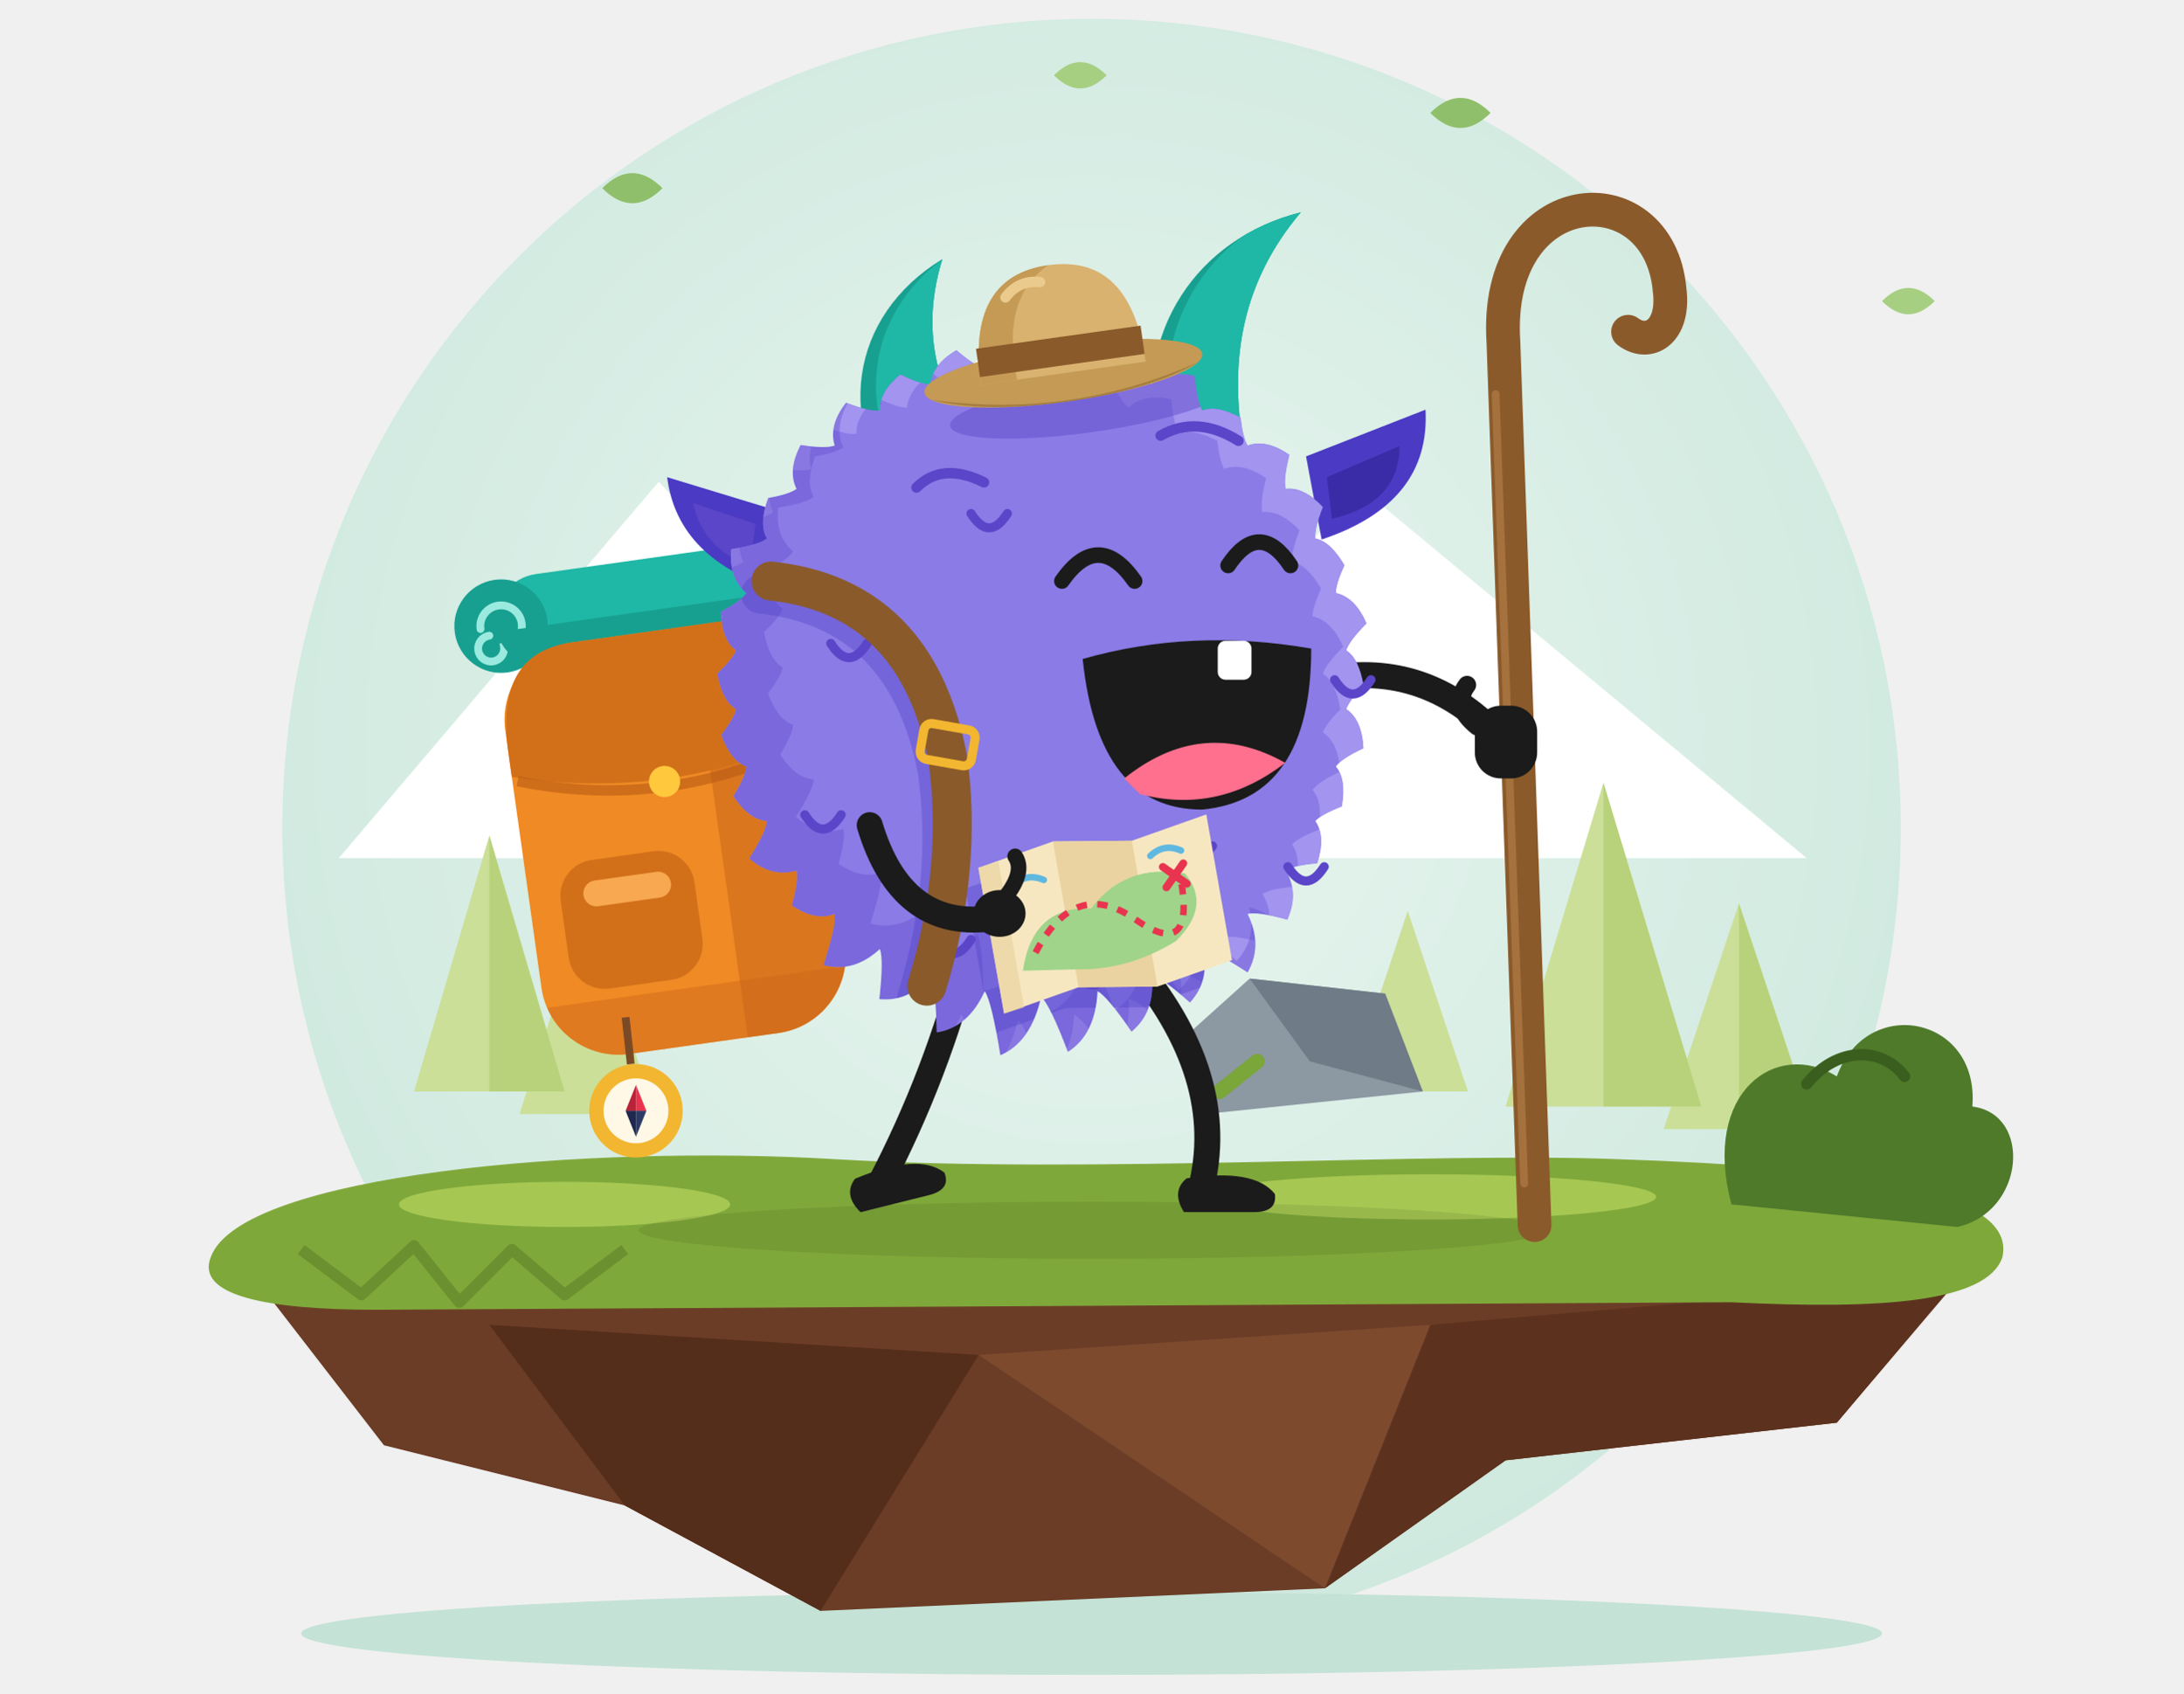
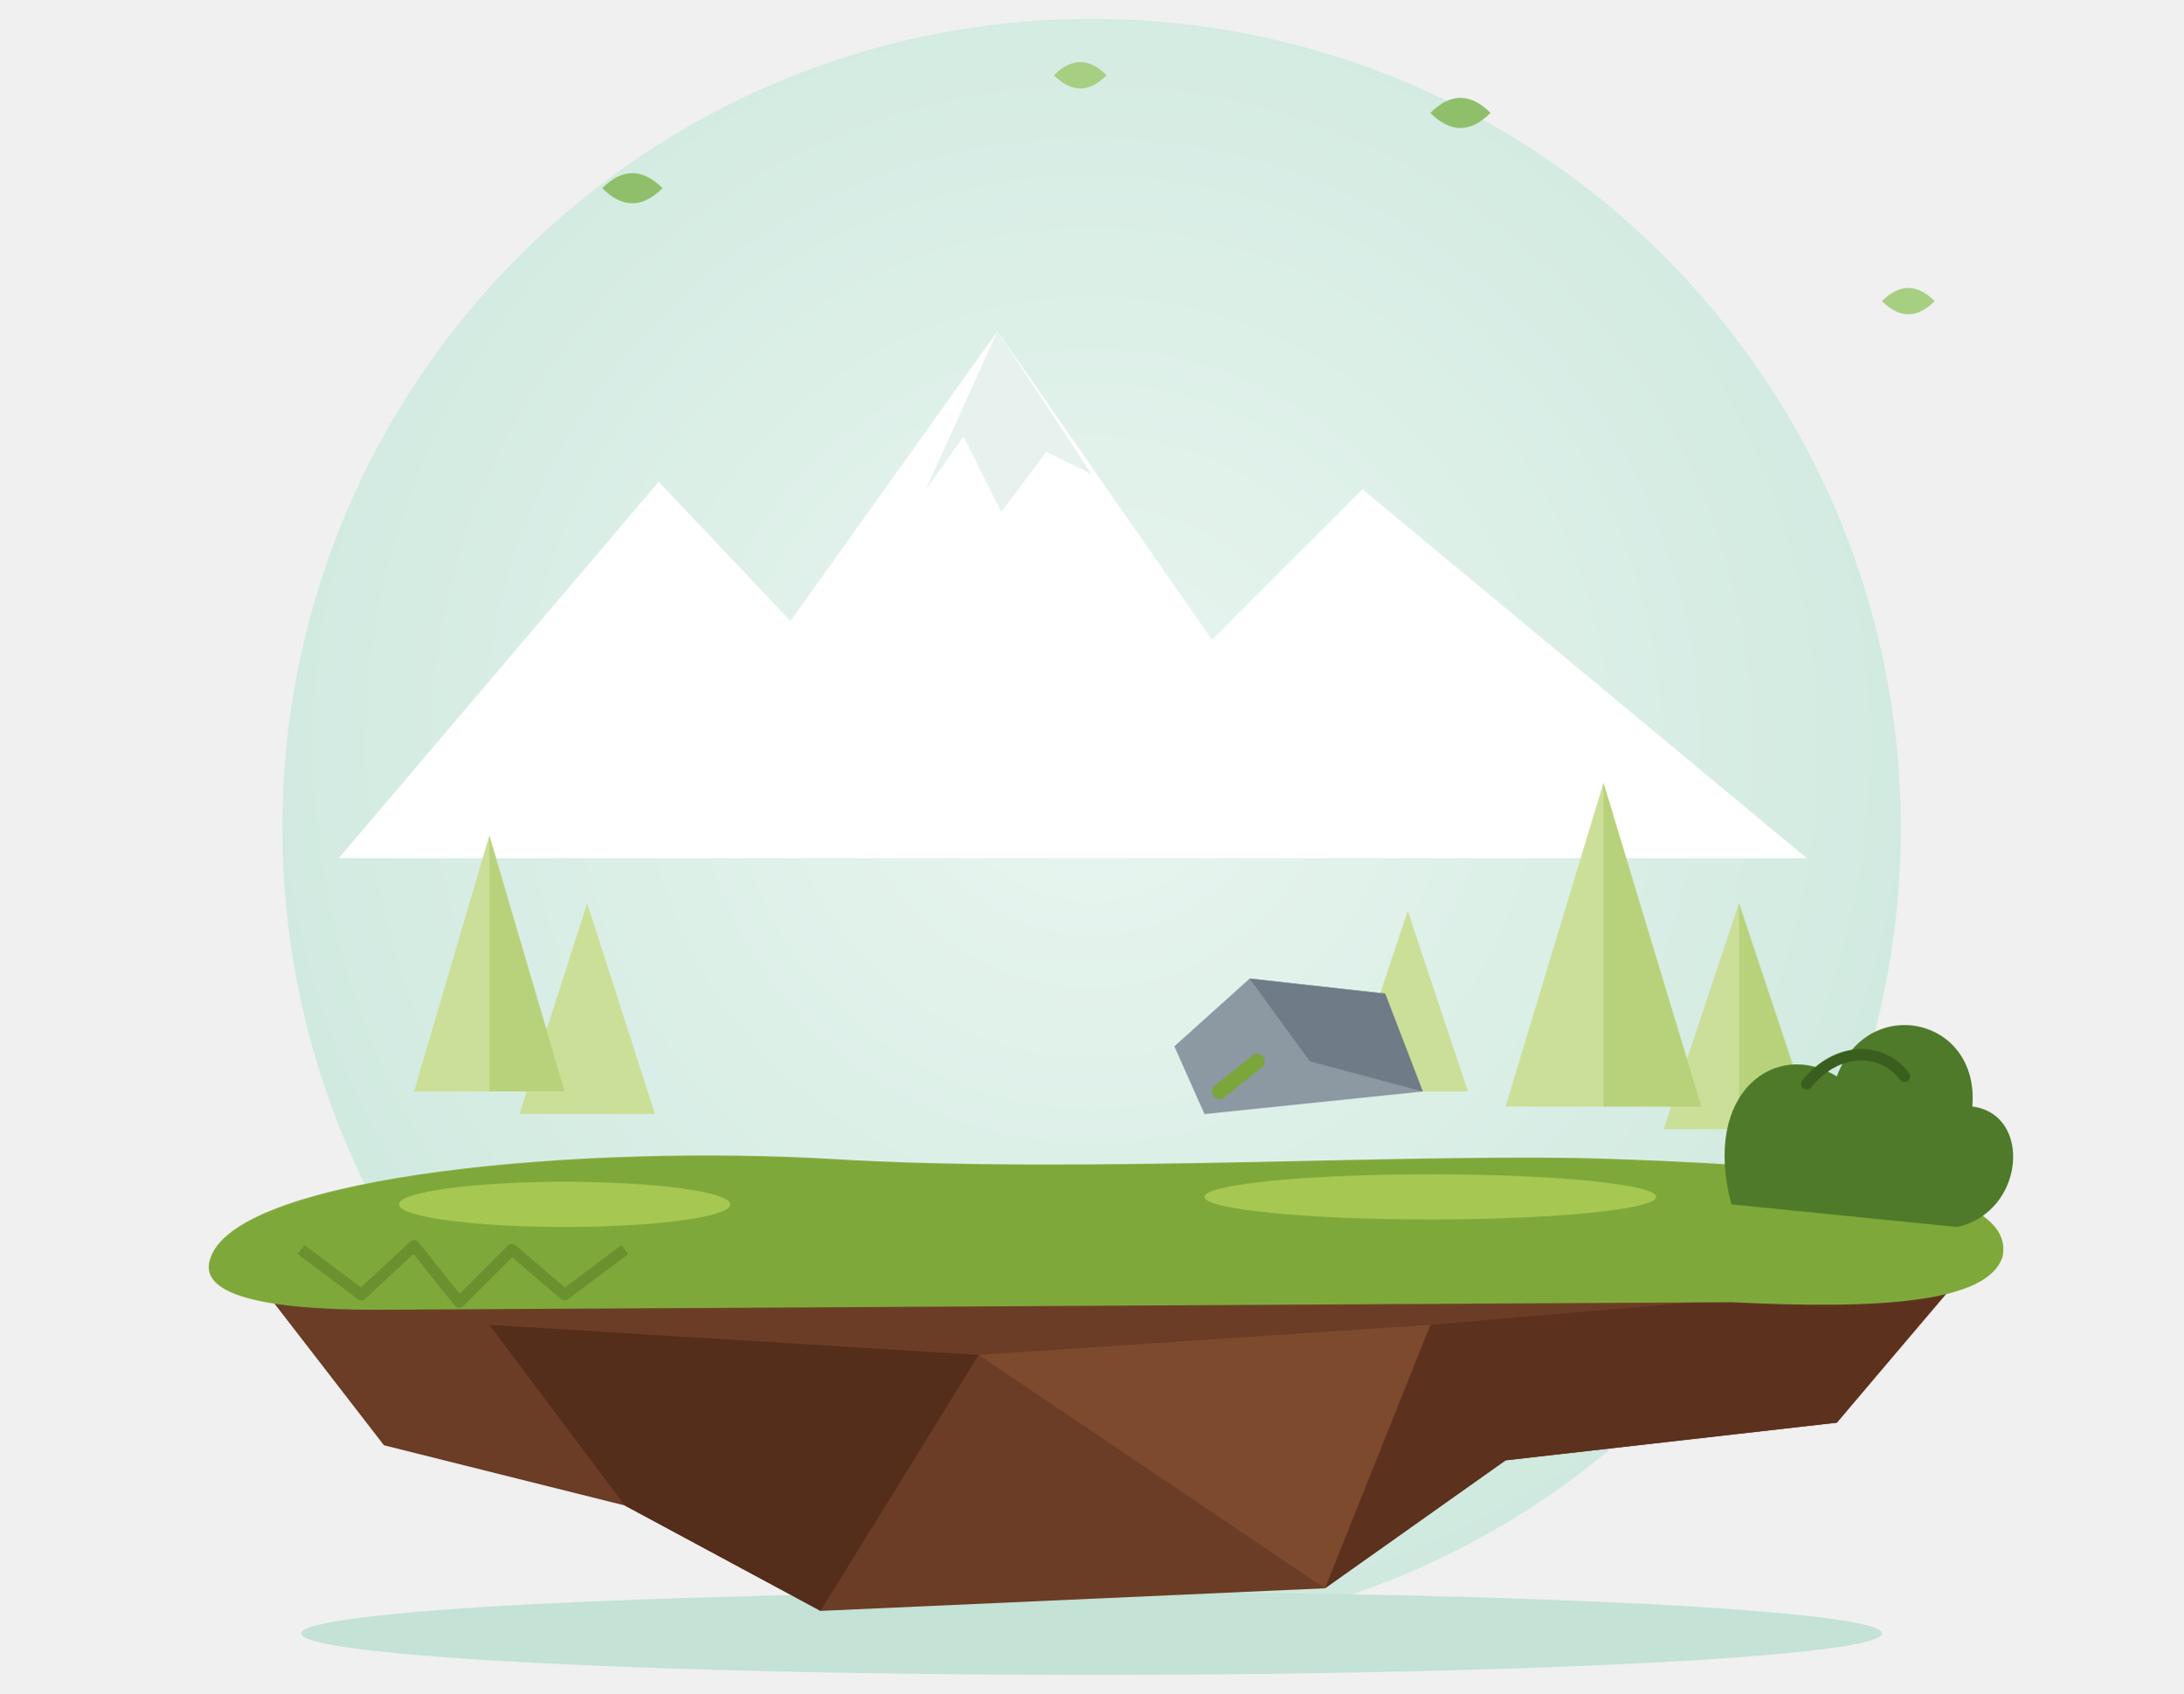
- <svg xmlns="http://www.w3.org/2000/svg" viewBox="40 40 580 450" role="img" aria-label="Лилаво чудовище откривател с раница, шапка и тояга на тревист остров">
+ <svg xmlns="http://www.w3.org/2000/svg" viewBox="40 40 580 450" role="img" aria-label="Тревист остров с планини и елхи">
  <style>
-   .ex-island{animation:exFloat 4.5s ease-in-out infinite}
  .ex-kid{transform-box:fill-box;transform-origin:50% 100%;animation:exPop .7s cubic-bezier(.3,1.6,.5,1) both}
-   .mo-bob{transform-box:fill-box;transform-origin:50% 100%;animation:moBob 1.6s ease-in-out 1.1s infinite}
-   @keyframes moBob{0%,100%{transform:none}50%{transform:translateY(-6px) rotate(-1.5deg)}}
  .ex-k1{animation-delay:.35s}.ex-k2{animation-delay:.55s}.ex-k3{animation-delay:.75s}
  .ex-wave{transform-box:view-box;transform-origin:286px 224px;animation:exWave 1.1s ease-in-out .9s infinite alternate}
  .ex-bino{transform-box:view-box;transform-origin:204px 232px;animation:exLook 3s ease-in-out 1.2s infinite}
  .ex-glint{animation:exGlint 2.4s ease-in-out 1.4s infinite}
  .ex-leaf{animation:exFall 7s linear infinite}
  .ex-l2{animation-delay:-2.3s;animation-duration:8s}.ex-l3{animation-delay:-4.6s;animation-duration:6.5s}.ex-l4{animation-delay:-1.2s;animation-duration:9s}
  .ex-bg{animation:exFade .8s ease-out both}
-   @keyframes exFloat{0%,100%{transform:translateY(0)}50%{transform:translateY(-8px)}}
  @keyframes exPop{from{transform:translateY(40px) scale(.6);opacity:0}to{transform:none;opacity:1}}
  @keyframes exWave{from{transform:rotate(-14deg)}to{transform:rotate(12deg)}}
  @keyframes exLook{0%,70%,100%{transform:rotate(0)}80%,90%{transform:rotate(-6deg)}}
  @keyframes exGlint{0%,60%,100%{opacity:0}75%{opacity:1}}
  @keyframes exFall{0%{transform:translate(0,-40px) rotate(0);opacity:0}10%{opacity:1}90%{opacity:1}100%{transform:translate(-90px,420px) rotate(320deg);opacity:0}}
  @keyframes exFade{from{opacity:0;transform:scale(.92)}to{opacity:1;transform:none}}
-   @media (prefers-reduced-motion:reduce){.mo-bob,.ex-island,.ex-kid,.ex-wave,.ex-bino,.ex-glint,.ex-leaf,.ex-bg{animation:none}}
+   @media (prefers-reduced-motion:reduce){.ex-kid,.ex-wave,.ex-bino,.ex-glint,.ex-leaf,.ex-bg{animation:none}}
</style>
  <defs>
    <radialGradient id="exSky" cx=".5" cy=".45" r=".55">
      <stop offset="0" stop-color="#e9f6f0" />
      <stop offset="1" stop-color="#cfe9df" />
    </radialGradient>
  </defs>
  <g class="ex-bg">
    <circle cx="330" cy="260" r="215" fill="url(#exSky)" />
    <path d="M130 268 L215 168 L250 205 L305 128 L362 210 L402 170 L520 268 Z" fill="#ffffff" />
    <path d="M305 128 L330 166 L318 160 L306 176 L296 156 L286 170 Z" fill="#e7f1ee" />
    <g fill="#cbdf98">
      <path d="M150 330 L170 262 L190 330 Z" />
      <path d="M178 336 L196 280 L214 336 Z" />
      <path d="M440 334 L466 248 L492 334 Z" />
      <path d="M482 340 L502 280 L522 340 Z" />
      <path d="M398 330 L414 282 L430 330 Z" />
    </g>
    <g fill="#b8d27c">
      <path d="M466 248 L492 334 L466 334 Z" />
      <path d="M170 262 L190 330 L170 330 Z" />
      <path d="M502 280 L522 340 L502 340 Z" />
    </g>
  </g>
  <g class="ex-island">
    <ellipse cx="330" cy="474" rx="210" ry="11" fill="#c4e2d6" />
    <path d="M108 380 L562 378 L528 418 L440 428 L392 462 L258 468 L206 440 L142 424 Z" fill="#6b3d26" />
    <path d="M206 440 L258 468 L300 400 L170 392 Z" fill="#552d1b" />
    <path d="M392 462 L440 428 L528 418 L560 380 L420 392 Z" fill="#5c321f" />
    <path d="M300 400 L392 462 L420 392 Z" fill="#7d4a2e" />
    <path d="M96 374 C104 352 196 344 262 348 C330 352 420 346 470 348 C530 350 576 356 572 374 C568 386 540 388 500 386 L140 388 C110 388 92 384 96 374 Z" fill="#7fa83a" />
    <path d="M120 372 L136 384 L150 371 L162 386 L176 372 L190 384 L206 372" fill="none" stroke="#6b9030" stroke-width="3" stroke-linejoin="round" />
    <ellipse cx="190" cy="360" rx="44" ry="6" fill="#a6c853" />
    <ellipse cx="420" cy="358" rx="60" ry="6" fill="#a6c853" />
    <path d="M500 360 C492 330 512 316 528 326 C536 304 566 310 564 334 C580 336 578 362 560 366 Z" fill="#4e7a2a" />
    <path d="M520 328 C528 318 540 318 546 326" fill="none" stroke="#3a5e1e" stroke-width="3" stroke-linecap="round" />
    <path d="M352 318 L372 300 L408 304 L418 330 L360 336 Z" fill="#8c98a2" />
    <path d="M372 300 L408 304 L418 330 L388 322 Z" fill="#6f7b86" />
    <path d="M364 330 L374 322" stroke="#7aa63a" stroke-width="4" stroke-linecap="round" />
-     <g class="ex-kid ex-k2">
-       <g class="mo-bob">
-         <svg x="151" y="55" width="345" height="345" viewBox="70 60 500 500" overflow="visible">
-           <ellipse cx="330" cy="512" rx="175" ry="11" fill="#000" opacity=".08" />
-           <path d="M282,405 Q270,452 248,494" stroke="#1B1B1B" stroke-width="10" stroke-linecap="round" fill="none" />
-           <path transform="translate(248,498) rotate(-14)" d="M-8,-8 Q18,-12 26,-2 Q27,5 18,5 L-9,5 Q-14,-3 -8,-8Z" fill="#1B1B1B" />
-           <path d="M342,405 Q382,450 372,494" stroke="#1B1B1B" stroke-width="10" stroke-linecap="round" fill="none" />
-           <path transform="translate(374,500) rotate(0)" d="M-8,-8 Q18,-12 26,-2 Q27,5 18,5 L-9,5 Q-14,-3 -8,-8Z" fill="#1B1B1B" />
-           <g transform="rotate(-8 175 360)">
-             <rect x="112" y="252" width="112" height="36" rx="18" fill="#1FB8A6" />
-             <circle cx="114" cy="270" r="18" fill="#17A090" />
-             <path d="M114,270 m-8,0 a8,8 0 1,1 8,8 a5,5 0 1,1 -5,-5" stroke="#9BEADF" stroke-width="3" fill="none" stroke-linecap="round" />
-             <clipPath id="mo-roll">
-               <rect x="112" y="252" width="112" height="36" rx="18" />
-             </clipPath>
-             <rect x="100" y="272" width="130" height="20" fill="#17A090" clip-path="url(#mo-roll)" />
-             <clipPath id="mo-pack">
-               <rect x="110" y="280" width="118" height="160" rx="30" />
-             </clipPath>
-             <rect x="110" y="280" width="118" height="160" rx="30" fill="#F08A24" />
-             <g clip-path="url(#mo-pack)">
-               <rect x="186" y="270" width="50" height="180" fill="#C9661A" opacity=".55" />
-               <rect x="100" y="418" width="140" height="30" fill="#C9661A" opacity=".45" />
-             </g>
-             <path d="M110,318 Q110,280 140,280 L198,280 Q228,280 228,318 L228,328 Q169,346 110,328Z" fill="#D2701A" />
-             <path d="M112,330 Q169,350 226,330" stroke="#B85A14" stroke-width="4" fill="none" opacity=".6" />
-             <circle cx="168" cy="338" r="6" fill="#FFC83D" />
-             <rect x="122" y="364" width="52" height="50" rx="14" fill="#D2701A" />
-             <rect x="131" y="372" width="34" height="10" rx="5" fill="#F7A851" />
-           </g>
-           <path d="M150,430 L152,448" stroke="#7A4A26" stroke-width="3" />
-           <circle cx="154" cy="466" r="18" fill="#F2B630" />
-           <circle cx="154" cy="466" r="12.5" fill="#FFF8E7" />
-           <path d="M154,456 L158,466 L154,466Z" fill="#E8344E" />
-           <path d="M154,456 L150,466 L154,466Z" fill="#B8233A" />
-           <path d="M154,476 L158,466 L154,466Z" fill="#2E3A66" />
-           <path d="M154,476 L150,466 L154,466Z" fill="#1F2850" />
-           <path d="M418,300 Q456,292 484,320" stroke="#1B1B1B" stroke-width="10" stroke-linecap="round" fill="none" />
-           <path d="M212,236 L166,222 Q170,254 210,266Z" fill="#4B3BC4" />
-           <path d="M200,240 L176,232 Q180,250 198,256Z" fill="#5B45C8" />
-           <path d="M412,214 L458,196 Q460,232 418,246Z" fill="#4B3BC4" />
-           <path d="M420,222 L448,210 Q448,232 422,238Z" fill="#3A2CA6" />
-           <clipPath id="mo-hl">
-             <path transform="translate(10 30)" d="M248,206 C220,172 226,130 262,108 C252,140 262,168 286,192Z" />
-           </clipPath>
-           <g clip-path="url(#mo-hl)">
-             <path transform="translate(10 30)" d="M248,206 C220,172 226,130 262,108 C252,140 262,168 286,192Z" fill="#17A090" />
-             <path transform="translate(16 26)" d="M248,206 C220,172 226,130 262,108 C252,140 262,168 286,192Z" fill="#1FB8A6" />
-           </g>
-           <clipPath id="mo-hr">
-             <path transform="translate(-4 26)" d="M358,182 C350,140 374,104 414,94 C392,120 386,150 392,184Z" />
-           </clipPath>
-           <g clip-path="url(#mo-hr)">
-             <path transform="translate(-4 26)" d="M358,182 C350,140 374,104 414,94 C392,120 386,150 392,184Z" fill="#17A090" />
-             <path transform="translate(2 22)" d="M358,182 C350,140 374,104 414,94 C392,120 386,150 392,184Z" fill="#1FB8A6" />
-           </g>
-           <path d="M310.0,178.0 Q313.4,172.1 323.9,170.9 Q328.6,178.3 331.7,180.1 Q336.0,175.7 346.4,176.7 Q349.9,184.1 352.6,186.2 Q358.5,180.7 369.1,183.0 Q370.1,193.2 372.1,196.3 Q377.5,194.1 386.8,199.0 Q387.7,206.9 389.5,209.8 Q396.7,207.2 405.6,213.4 Q403.2,222.9 404.2,226.5 Q411.1,225.6 418.5,233.5 Q415.2,242.0 415.6,245.6 Q421.4,246.7 426.8,255.9 Q423.5,263.1 423.5,266.6 Q430.9,268.2 435.3,278.3 Q428.5,285.2 427.5,288.7 Q432.4,291.8 434.2,302.4 Q428.7,307.9 427.5,311.3 Q433.6,315.4 434.1,326.4 Q425.6,330.4 423.5,333.4 Q427.6,338.2 425.8,348.8 Q418.0,351.8 415.6,354.4 Q419.7,360.4 416.3,370.7 Q407.1,371.5 404.2,373.5 Q409.4,382.0 404.8,392.4 Q393.2,389.2 389.5,390.2 Q395.5,402.2 389.5,412.7 Q376.3,404.1 372.1,403.7 Q375.2,415.6 367.3,424.3 Q356.6,414.7 352.6,413.8 Q354.1,427.8 344.8,435.5 Q335.5,421.9 331.7,419.9 Q331.0,436.5 320.3,443.3 Q313.4,425.2 310.0,422.0 Q306.2,439.5 294.3,444.6 Q291.0,424.0 288.3,419.9 Q282.0,433.9 269.8,435.8 Q269.4,417.8 267.4,413.8 Q259.5,424.1 247.7,423.0 Q249.4,407.6 247.9,403.7 Q237.8,413.0 226.2,409.9 Q231.2,394.4 230.5,390.2 Q223.1,393.1 214.0,386.9 Q216.7,377.1 215.8,373.5 Q206.1,376.3 197.6,368.8 Q204.2,358.3 204.4,354.4 Q197.4,353.9 191.5,344.8 Q196.3,337.0 196.5,333.4 Q190.6,331.4 186.8,321.3 Q191.8,314.7 192.5,311.3 Q187.2,308.2 185.3,297.6 Q191.2,292.0 192.5,288.7 Q187.0,284.7 186.7,273.8 Q194.5,269.6 196.5,266.6 Q189.6,260.9 190.7,249.7 Q201.5,248.0 204.4,245.6 Q201.2,240.1 204.9,230.0 Q213.0,228.6 215.8,226.5 Q212.3,219.4 217.4,209.6 Q227.1,211.1 230.5,209.8 Q228.1,202.0 234.9,193.3 Q244.3,196.9 247.9,196.3 Q247.6,189.2 255.8,182.4 Q263.9,186.4 267.4,186.2 Q268.1,178.5 277.4,173.1 Q284.8,179.4 288.3,180.1 Q290.8,174.8 300.8,172.0 Q306.7,177.1 310.0,178.0Z" fill="#8A7BE6" />
-           <clipPath id="mo-bc">
-             <path d="M310.0,178.0 Q313.4,172.1 323.9,170.9 Q328.6,178.3 331.7,180.1 Q336.0,175.7 346.4,176.7 Q349.9,184.1 352.6,186.2 Q358.5,180.7 369.1,183.0 Q370.1,193.2 372.1,196.3 Q377.5,194.1 386.8,199.0 Q387.7,206.9 389.5,209.8 Q396.7,207.2 405.6,213.4 Q403.2,222.9 404.2,226.5 Q411.1,225.6 418.5,233.5 Q415.2,242.0 415.6,245.6 Q421.4,246.7 426.8,255.9 Q423.5,263.1 423.5,266.6 Q430.9,268.2 435.3,278.3 Q428.5,285.2 427.5,288.7 Q432.4,291.8 434.2,302.4 Q428.7,307.9 427.5,311.3 Q433.6,315.4 434.1,326.4 Q425.6,330.4 423.5,333.4 Q427.6,338.2 425.8,348.8 Q418.0,351.8 415.6,354.4 Q419.7,360.4 416.3,370.7 Q407.1,371.5 404.2,373.5 Q409.4,382.0 404.8,392.4 Q393.2,389.2 389.5,390.2 Q395.5,402.2 389.5,412.7 Q376.3,404.1 372.1,403.7 Q375.2,415.6 367.3,424.3 Q356.6,414.7 352.6,413.8 Q354.1,427.8 344.8,435.5 Q335.5,421.9 331.7,419.9 Q331.0,436.5 320.3,443.3 Q313.4,425.2 310.0,422.0 Q306.2,439.5 294.3,444.6 Q291.0,424.0 288.3,419.9 Q282.0,433.9 269.8,435.8 Q269.4,417.8 267.4,413.8 Q259.5,424.1 247.7,423.0 Q249.4,407.6 247.9,403.7 Q237.8,413.0 226.2,409.9 Q231.2,394.4 230.5,390.2 Q223.1,393.1 214.0,386.9 Q216.7,377.1 215.8,373.5 Q206.1,376.3 197.6,368.8 Q204.2,358.3 204.4,354.4 Q197.4,353.9 191.5,344.8 Q196.3,337.0 196.5,333.4 Q190.6,331.4 186.8,321.3 Q191.8,314.7 192.5,311.3 Q187.2,308.2 185.3,297.6 Q191.2,292.0 192.5,288.7 Q187.0,284.7 186.7,273.8 Q194.5,269.6 196.5,266.6 Q189.6,260.9 190.7,249.7 Q201.5,248.0 204.4,245.6 Q201.2,240.1 204.9,230.0 Q213.0,228.6 215.8,226.5 Q212.3,219.4 217.4,209.6 Q227.1,211.1 230.5,209.8 Q228.1,202.0 234.9,193.3 Q244.3,196.9 247.9,196.3 Q247.6,189.2 255.8,182.4 Q263.9,186.4 267.4,186.2 Q268.1,178.5 277.4,173.1 Q284.8,179.4 288.3,180.1 Q290.8,174.8 300.8,172.0 Q306.7,177.1 310.0,178.0Z" />
-           </clipPath>
-           <g clip-path="url(#mo-bc)">
-             <mask id="mo-lit">
-               <rect x="0" y="0" width="700" height="700" fill="#fff" />
-               <path transform="translate(-9 9)" d="M310.0,178.0 Q313.4,172.1 323.9,170.9 Q328.6,178.3 331.7,180.1 Q336.0,175.7 346.4,176.7 Q349.9,184.1 352.6,186.2 Q358.5,180.7 369.1,183.0 Q370.1,193.2 372.1,196.3 Q377.5,194.1 386.8,199.0 Q387.7,206.9 389.5,209.8 Q396.7,207.2 405.6,213.4 Q403.2,222.9 404.2,226.5 Q411.1,225.6 418.5,233.5 Q415.2,242.0 415.6,245.6 Q421.4,246.7 426.8,255.9 Q423.5,263.1 423.5,266.6 Q430.9,268.2 435.3,278.3 Q428.5,285.2 427.5,288.7 Q432.4,291.8 434.2,302.4 Q428.7,307.9 427.5,311.3 Q433.6,315.4 434.1,326.4 Q425.6,330.4 423.5,333.4 Q427.6,338.2 425.8,348.8 Q418.0,351.8 415.6,354.4 Q419.7,360.4 416.3,370.7 Q407.1,371.5 404.2,373.5 Q409.4,382.0 404.8,392.4 Q393.2,389.2 389.5,390.2 Q395.5,402.2 389.5,412.7 Q376.3,404.1 372.1,403.7 Q375.2,415.6 367.3,424.3 Q356.6,414.7 352.6,413.8 Q354.1,427.8 344.8,435.5 Q335.5,421.9 331.7,419.9 Q331.0,436.5 320.3,443.3 Q313.4,425.2 310.0,422.0 Q306.2,439.5 294.3,444.6 Q291.0,424.0 288.3,419.9 Q282.0,433.9 269.8,435.8 Q269.4,417.8 267.4,413.8 Q259.5,424.1 247.7,423.0 Q249.4,407.6 247.9,403.7 Q237.8,413.0 226.2,409.9 Q231.2,394.4 230.5,390.2 Q223.1,393.1 214.0,386.9 Q216.7,377.1 215.8,373.5 Q206.1,376.3 197.6,368.8 Q204.2,358.3 204.4,354.4 Q197.4,353.9 191.5,344.8 Q196.3,337.0 196.5,333.4 Q190.6,331.4 186.8,321.3 Q191.8,314.7 192.5,311.3 Q187.2,308.2 185.3,297.6 Q191.2,292.0 192.5,288.7 Q187.0,284.7 186.7,273.8 Q194.5,269.6 196.5,266.6 Q189.6,260.9 190.7,249.7 Q201.5,248.0 204.4,245.6 Q201.2,240.1 204.9,230.0 Q213.0,228.6 215.8,226.5 Q212.3,219.4 217.4,209.6 Q227.1,211.1 230.5,209.8 Q228.1,202.0 234.9,193.3 Q244.3,196.9 247.9,196.3 Q247.6,189.2 255.8,182.4 Q263.9,186.4 267.4,186.2 Q268.1,178.5 277.4,173.1 Q284.8,179.4 288.3,180.1 Q290.8,174.8 300.8,172.0 Q306.7,177.1 310.0,178.0Z" fill="#000" />
-             </mask>
-             <mask id="mo-shd">
-               <rect x="0" y="0" width="700" height="700" fill="#fff" />
-               <path transform="translate(18 -16)" d="M310.0,178.0 Q313.4,172.1 323.9,170.9 Q328.6,178.3 331.7,180.1 Q336.0,175.7 346.4,176.7 Q349.9,184.1 352.6,186.2 Q358.5,180.7 369.1,183.0 Q370.1,193.2 372.1,196.3 Q377.5,194.1 386.8,199.0 Q387.7,206.9 389.5,209.8 Q396.7,207.2 405.6,213.4 Q403.2,222.9 404.2,226.5 Q411.1,225.6 418.5,233.5 Q415.2,242.0 415.6,245.6 Q421.4,246.7 426.8,255.9 Q423.5,263.1 423.5,266.6 Q430.9,268.2 435.3,278.3 Q428.5,285.2 427.5,288.7 Q432.4,291.8 434.2,302.4 Q428.7,307.9 427.5,311.3 Q433.6,315.4 434.1,326.4 Q425.6,330.4 423.5,333.4 Q427.6,338.2 425.8,348.8 Q418.0,351.8 415.6,354.4 Q419.7,360.4 416.3,370.7 Q407.1,371.5 404.2,373.5 Q409.4,382.0 404.8,392.4 Q393.2,389.2 389.5,390.2 Q395.5,402.2 389.5,412.7 Q376.3,404.1 372.1,403.7 Q375.2,415.6 367.3,424.3 Q356.6,414.7 352.6,413.8 Q354.1,427.8 344.8,435.5 Q335.5,421.9 331.7,419.9 Q331.0,436.5 320.3,443.3 Q313.4,425.2 310.0,422.0 Q306.2,439.5 294.3,444.6 Q291.0,424.0 288.3,419.9 Q282.0,433.9 269.8,435.8 Q269.4,417.8 267.4,413.8 Q259.5,424.1 247.7,423.0 Q249.4,407.6 247.9,403.7 Q237.8,413.0 226.2,409.9 Q231.2,394.4 230.5,390.2 Q223.1,393.1 214.0,386.9 Q216.7,377.1 215.8,373.5 Q206.1,376.3 197.6,368.8 Q204.2,358.3 204.4,354.4 Q197.4,353.9 191.5,344.8 Q196.3,337.0 196.5,333.4 Q190.6,331.4 186.8,321.3 Q191.8,314.7 192.5,311.3 Q187.2,308.2 185.3,297.6 Q191.2,292.0 192.5,288.7 Q187.0,284.7 186.7,273.8 Q194.5,269.6 196.5,266.6 Q189.6,260.9 190.7,249.7 Q201.5,248.0 204.4,245.6 Q201.2,240.1 204.9,230.0 Q213.0,228.6 215.8,226.5 Q212.3,219.4 217.4,209.6 Q227.1,211.1 230.5,209.8 Q228.1,202.0 234.9,193.3 Q244.3,196.9 247.9,196.3 Q247.6,189.2 255.8,182.4 Q263.9,186.4 267.4,186.2 Q268.1,178.5 277.4,173.1 Q284.8,179.4 288.3,180.1 Q290.8,174.8 300.8,172.0 Q306.7,177.1 310.0,178.0Z" fill="#000" />
-             </mask>
-             <path d="M310.0,178.0 Q313.4,172.1 323.9,170.9 Q328.6,178.3 331.7,180.1 Q336.0,175.7 346.4,176.7 Q349.9,184.1 352.6,186.2 Q358.5,180.7 369.1,183.0 Q370.1,193.2 372.1,196.3 Q377.5,194.1 386.8,199.0 Q387.7,206.9 389.5,209.8 Q396.7,207.2 405.6,213.4 Q403.2,222.9 404.2,226.5 Q411.1,225.6 418.5,233.5 Q415.2,242.0 415.6,245.6 Q421.4,246.7 426.8,255.9 Q423.5,263.1 423.5,266.6 Q430.9,268.2 435.3,278.3 Q428.5,285.2 427.5,288.7 Q432.4,291.8 434.2,302.4 Q428.7,307.9 427.5,311.3 Q433.6,315.4 434.1,326.4 Q425.6,330.4 423.5,333.4 Q427.6,338.2 425.8,348.8 Q418.0,351.8 415.6,354.4 Q419.7,360.4 416.3,370.7 Q407.1,371.5 404.2,373.5 Q409.4,382.0 404.8,392.4 Q393.2,389.2 389.5,390.2 Q395.5,402.2 389.5,412.7 Q376.3,404.1 372.1,403.7 Q375.2,415.6 367.3,424.3 Q356.6,414.7 352.6,413.8 Q354.1,427.8 344.8,435.5 Q335.5,421.9 331.7,419.9 Q331.0,436.5 320.3,443.3 Q313.4,425.2 310.0,422.0 Q306.2,439.5 294.3,444.6 Q291.0,424.0 288.3,419.9 Q282.0,433.9 269.8,435.8 Q269.4,417.8 267.4,413.8 Q259.5,424.1 247.7,423.0 Q249.4,407.6 247.9,403.7 Q237.8,413.0 226.2,409.9 Q231.2,394.4 230.5,390.2 Q223.1,393.1 214.0,386.9 Q216.7,377.1 215.8,373.5 Q206.1,376.3 197.6,368.8 Q204.2,358.3 204.4,354.4 Q197.4,353.9 191.5,344.8 Q196.3,337.0 196.5,333.4 Q190.6,331.4 186.8,321.3 Q191.8,314.7 192.5,311.3 Q187.2,308.2 185.3,297.6 Q191.2,292.0 192.5,288.7 Q187.0,284.7 186.7,273.8 Q194.5,269.6 196.5,266.6 Q189.6,260.9 190.7,249.7 Q201.5,248.0 204.4,245.6 Q201.2,240.1 204.9,230.0 Q213.0,228.6 215.8,226.5 Q212.3,219.4 217.4,209.6 Q227.1,211.1 230.5,209.8 Q228.1,202.0 234.9,193.3 Q244.3,196.9 247.9,196.3 Q247.6,189.2 255.8,182.4 Q263.9,186.4 267.4,186.2 Q268.1,178.5 277.4,173.1 Q284.8,179.4 288.3,180.1 Q290.8,174.8 300.8,172.0 Q306.7,177.1 310.0,178.0Z" fill="#A99CF2" opacity=".75" mask="url(#mo-lit)" />
-             <path d="M310.0,178.0 Q313.4,172.1 323.9,170.9 Q328.6,178.3 331.7,180.1 Q336.0,175.7 346.4,176.7 Q349.9,184.1 352.6,186.2 Q358.5,180.7 369.1,183.0 Q370.1,193.2 372.1,196.3 Q377.5,194.1 386.8,199.0 Q387.7,206.9 389.5,209.8 Q396.7,207.2 405.6,213.4 Q403.2,222.9 404.2,226.5 Q411.1,225.6 418.5,233.5 Q415.2,242.0 415.6,245.6 Q421.4,246.7 426.8,255.9 Q423.5,263.1 423.5,266.6 Q430.9,268.2 435.3,278.3 Q428.5,285.2 427.5,288.7 Q432.4,291.8 434.2,302.4 Q428.7,307.9 427.5,311.3 Q433.6,315.4 434.1,326.4 Q425.6,330.4 423.5,333.4 Q427.6,338.2 425.8,348.8 Q418.0,351.8 415.6,354.4 Q419.7,360.4 416.3,370.7 Q407.1,371.5 404.2,373.5 Q409.4,382.0 404.8,392.4 Q393.2,389.2 389.5,390.2 Q395.5,402.2 389.5,412.7 Q376.3,404.1 372.1,403.7 Q375.2,415.6 367.3,424.3 Q356.6,414.7 352.6,413.8 Q354.1,427.8 344.8,435.5 Q335.5,421.9 331.7,419.9 Q331.0,436.5 320.3,443.3 Q313.4,425.2 310.0,422.0 Q306.2,439.5 294.3,444.6 Q291.0,424.0 288.3,419.9 Q282.0,433.9 269.8,435.8 Q269.4,417.8 267.4,413.8 Q259.5,424.1 247.7,423.0 Q249.4,407.6 247.9,403.7 Q237.8,413.0 226.2,409.9 Q231.2,394.4 230.5,390.2 Q223.1,393.1 214.0,386.9 Q216.7,377.1 215.8,373.5 Q206.1,376.3 197.6,368.8 Q204.2,358.3 204.4,354.4 Q197.4,353.9 191.5,344.8 Q196.3,337.0 196.5,333.4 Q190.6,331.4 186.8,321.3 Q191.8,314.7 192.5,311.3 Q187.2,308.2 185.3,297.6 Q191.2,292.0 192.5,288.7 Q187.0,284.7 186.7,273.8 Q194.5,269.6 196.5,266.6 Q189.6,260.9 190.7,249.7 Q201.5,248.0 204.4,245.6 Q201.2,240.1 204.9,230.0 Q213.0,228.6 215.8,226.5 Q212.3,219.4 217.4,209.6 Q227.1,211.1 230.5,209.8 Q228.1,202.0 234.9,193.3 Q244.3,196.9 247.9,196.3 Q247.6,189.2 255.8,182.4 Q263.9,186.4 267.4,186.2 Q268.1,178.5 277.4,173.1 Q284.8,179.4 288.3,180.1 Q290.8,174.8 300.8,172.0 Q306.7,177.1 310.0,178.0Z" fill="#5B45C8" opacity=".35" mask="url(#mo-shd)" />
-             <ellipse cx="326" cy="196" rx="54" ry="10" fill="#5B45C8" opacity=".45" transform="rotate(-8 318 178)" />
-             <path transform="translate(-4 5)" d="M206,262 Q262,268 274,330 Q280,372 266,418" stroke="#4B3BC4" stroke-width="15" fill="none" opacity=".35" stroke-linecap="round" />
-             <path transform="translate(-5 8) rotate(-10 336 392)" d="M290,364 L320,359 L350,364 L380,359 L380,416 L350,421 L320,416 L290,421Z" fill="#4B3BC4" opacity=".35" />
-             <path d="M402,266 Q382,286 380,300" stroke="#4B3BC4" stroke-width="0" fill="none" />
-           </g>
-           <path d="M262,226 Q272,216 288,224 M356,206 Q370,198 386,208" stroke="#5B45C8" stroke-width="4" fill="none" stroke-linecap="round" />
-           <path d="M229,286 Q236,297 243,286" stroke="#5B45C8" stroke-width="3.5" stroke-linecap="round" fill="none" />
-           <path d="M219,352 Q226,363 233,352" stroke="#5B45C8" stroke-width="3.5" stroke-linecap="round" fill="none" />
-           <path d="M269,400 Q276,411 283,400" stroke="#5B45C8" stroke-width="3.5" stroke-linecap="round" fill="none" />
-           <path d="M405,372 Q412,383 419,372" stroke="#5B45C8" stroke-width="3.5" stroke-linecap="round" fill="none" />
-           <path d="M283,236 Q290,247 297,236" stroke="#5B45C8" stroke-width="3.5" stroke-linecap="round" fill="none" />
-           <path d="M423,300 Q430,311 437,300" stroke="#5B45C8" stroke-width="3.5" stroke-linecap="round" fill="none" />
-           <path d="M323,412 Q330,423 337,412" stroke="#5B45C8" stroke-width="3.5" stroke-linecap="round" fill="none" />
-           <path d="M206,262 Q262,268 274,330 Q280,372 266,418" stroke="#8A5A2B" stroke-width="15" stroke-linecap="round" fill="none" />
-           <rect x="264" y="318" width="20" height="14" rx="3" fill="none" stroke="#F2B630" stroke-width="3.5" transform="rotate(10 274 325)" />
-           <path d="M318,262 Q332,242 346,262 M382,256 Q394,238 406,256" stroke="#1B1B1B" stroke-width="6" fill="none" stroke-linecap="round" />
-           <path d="M326,292 Q368,280 414,288 Q414,346 372,350 Q332,350 326,292Z" fill="#1B1B1B" />
-           <path d="M342,338 Q372,314 404,332 Q378,352 348,344Z" fill="#FF6F8E" />
-           <rect x="378" y="285" width="13" height="15" rx="3" fill="#FFF" />
-           <path d="M352,364 Q358,372 364,364 Q370,372 376,364" stroke="#5B45C8" stroke-width="3.5" fill="none" stroke-linecap="round" />
-           <g transform="rotate(-8 318 178)">
-             <ellipse cx="318" cy="182" rx="54" ry="11" fill="#C49A55" />
-             <path d="M266,185 Q318,200 370,185 Q350,193 318,193 Q286,193 266,185Z" fill="#A47D3E" />
-             <path d="M286,182 Q286,140 318,140 Q350,140 350,182Z" fill="#D9B26F" />
-             <path d="M286,182 Q286,140 318,140 Q298,150 300,182Z" fill="#C49A55" />
-             <rect x="286" y="168" width="64" height="11" fill="#8A5A2B" />
-             <path d="M300,150 Q306,144 314,146" stroke="#EBCB8D" stroke-width="4" fill="none" stroke-linecap="round" />
-           </g>
-           <path d="M244,356 Q256,396 290,392" stroke="#1B1B1B" stroke-width="10" stroke-linecap="round" fill="none" />
-           <g transform="rotate(-10 336 392)">
-             <path d="M290,364 L320,359 L350,364 L380,359 L380,416 L350,421 L320,416 L290,421Z" fill="#F6E7C1" />
-             <path d="M320,359 L350,364 L350,421 L320,416Z" fill="#EAD3A0" />
-             <path d="M290,364 L298,363 L298,420 L290,421Z" fill="#EAD3A0" opacity=".7" />
-             <path d="M300,406 Q308,382 330,387 Q346,372 368,380 Q376,394 360,405 Q340,413 320,409Z" fill="#9FD48A" />
-             <path d="M302,373 Q308,369 314,373 M356,371 Q362,367 368,371" stroke="#5FB8E0" stroke-width="2.5" fill="none" stroke-linecap="round" />
-             <path d="M306,400 Q326,374 346,394 T366,382" stroke="#E8344E" stroke-width="2.5" stroke-dasharray="4 4" fill="none" />
-             <path d="M360,376 l8,8 m0,-8 l-8,8" stroke="#E8344E" stroke-width="3" stroke-linecap="round" />
-           </g>
-           <ellipse cx="294" cy="390" rx="10" ry="9" fill="#1B1B1B" />
-           <path d="M296,384 Q304,374 300,368" stroke="#1B1B1B" stroke-width="6" stroke-linecap="round" fill="none" />
-           <path d="M500,510 L488,170 C484,108 548,104 552,150 C554,166 544,172 536,166" stroke="#8B5A2B" stroke-width="13" stroke-linecap="round" fill="none" />
-           <path d="M496,494 L485,190" stroke="#B07A45" stroke-width="3" stroke-linecap="round" opacity=".7" />
-           <rect x="477" y="310" width="24" height="28" rx="10" fill="#1B1B1B" />
-           <path d="M478,318 Q468,310 474,302" stroke="#1B1B1B" stroke-width="7" stroke-linecap="round" fill="none" />
-         </svg>
-       </g>
-     </g>
  </g>
  <g fill="#8fbf6a">
    <path class="ex-leaf" d="M200 90 q8 -8 16 0 q-8 8 -16 0 z" />
    <path class="ex-leaf ex-l2" d="M420 70 q8 -8 16 0 q-8 8 -16 0 z" />
    <path class="ex-leaf ex-l3" d="M540 120 q7 -7 14 0 q-7 7 -14 0 z" fill="#a6cf82" />
    <path class="ex-leaf ex-l4" d="M320 60 q7 -7 14 0 q-7 7 -14 0 z" fill="#a6cf82" />
  </g>
</svg>
